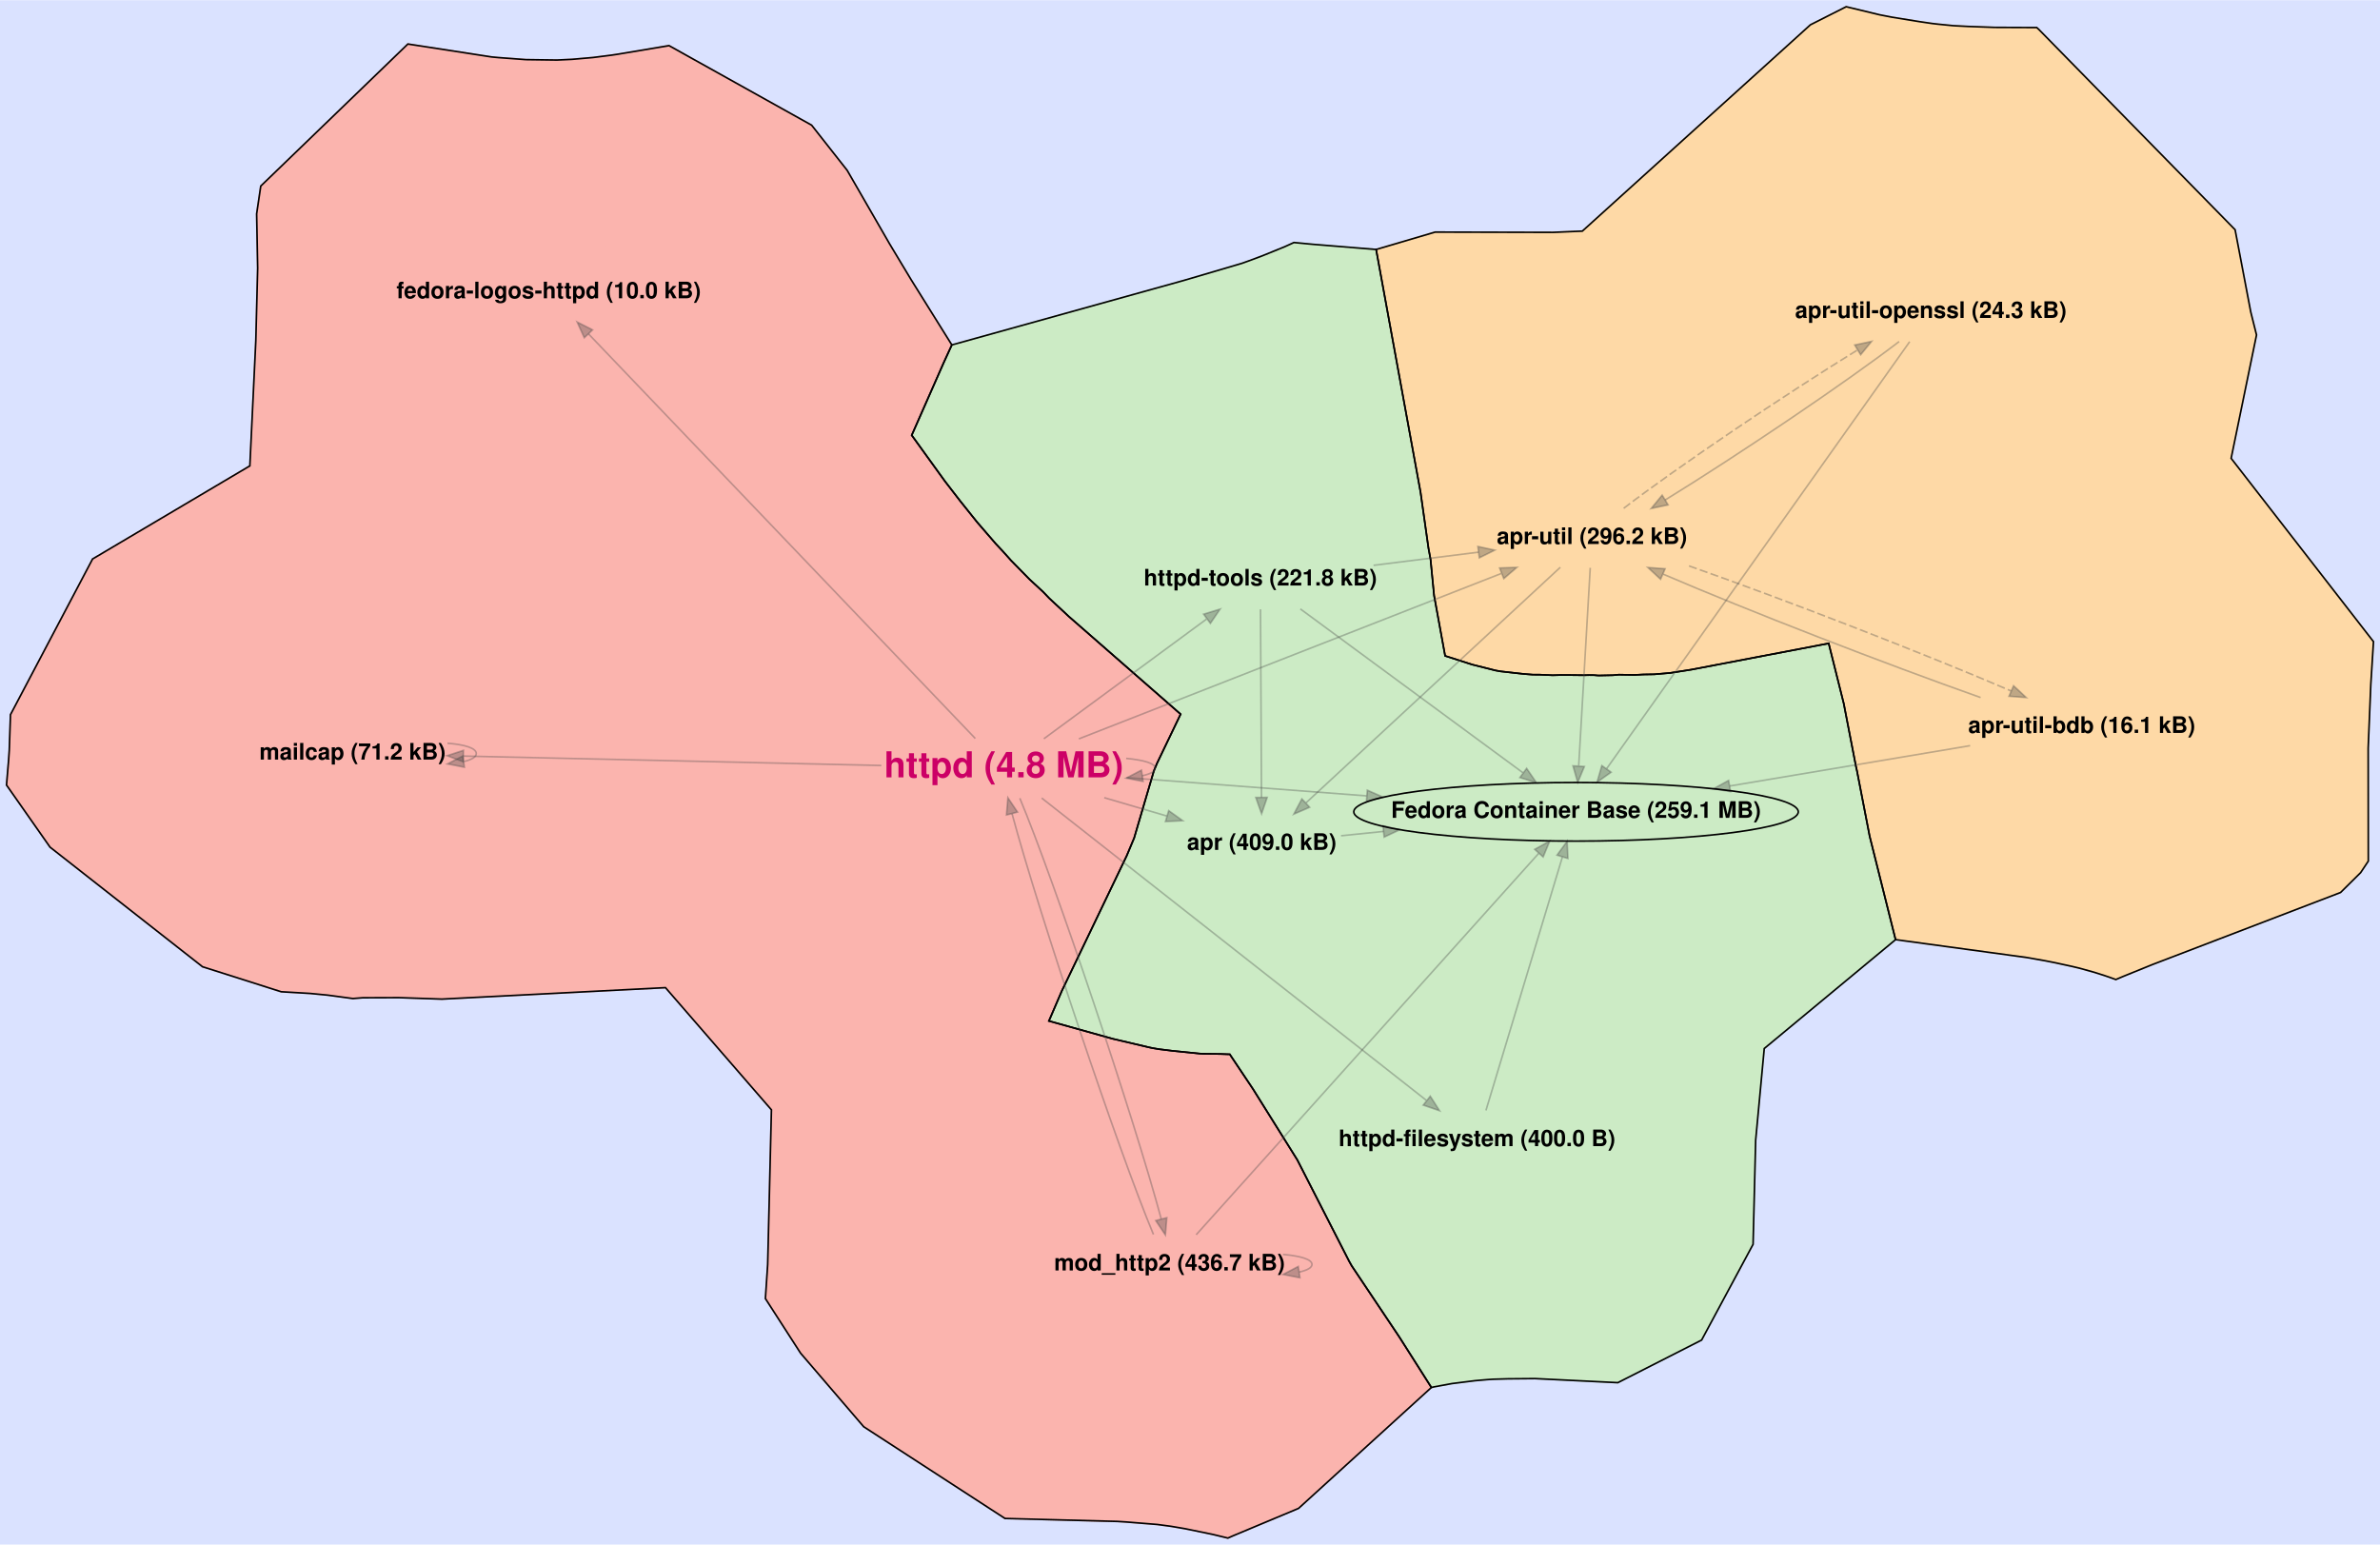
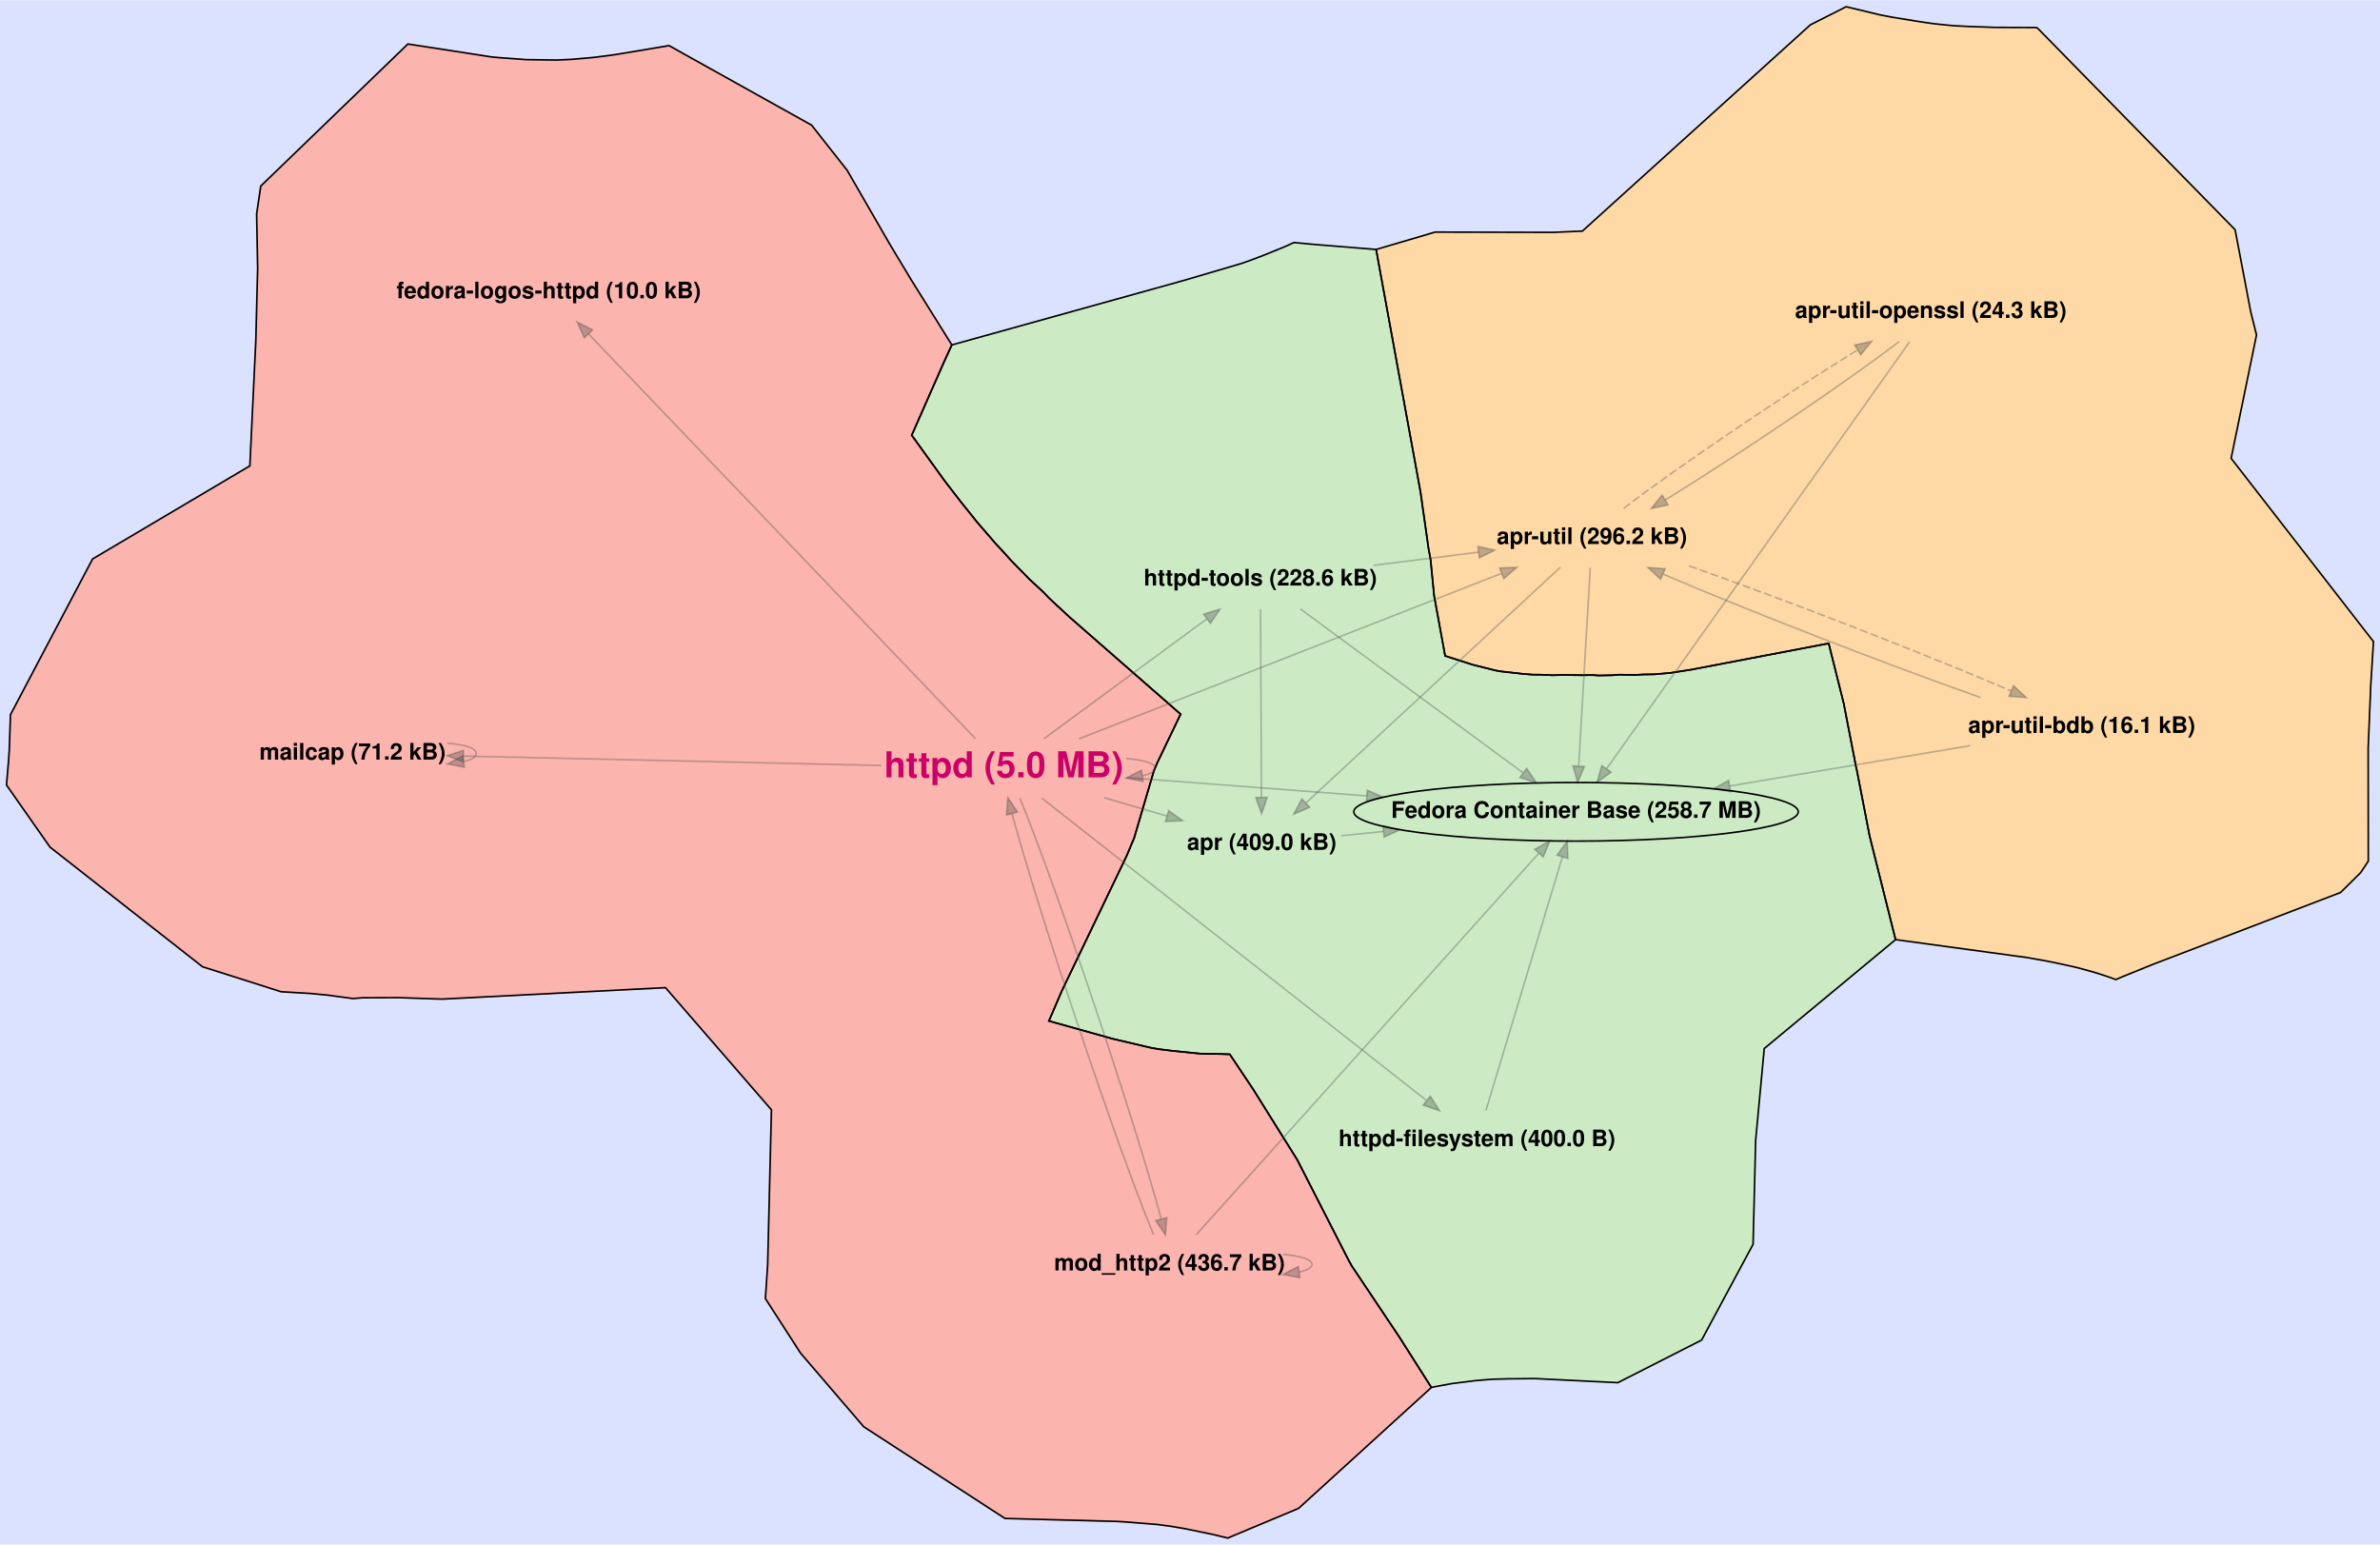
<svg xmlns="http://www.w3.org/2000/svg" width="1462pt" height="949pt" viewBox="0.00 0.00 1461.66 948.52">
  <g id="graph0" class="graph" transform="scale(1 1) rotate(0) translate(158.5048 794.4575)">
    <polygon fill="#dae2ff" stroke="transparent" points="-158.505,154.067 -158.505,-794.457 1303.152,-794.457 1303.152,154.067 -158.505,154.067" />
-     <polygon fill="#ccebc5" stroke="#ccebc5" points="588.07,-440.914 587.679,-441.024 583.993,-444.369 457.255,-456.138 462.318,-450.478 473.802,-438.752 482.1,-431.09 485.833,-427.197 497.854,-415.998 566.562,-355.954 552.102,-325.834 550.148,-321.143 538.03,-279.916 584.049,-279.409 594.668,-282.823 597.095,-316.341 596.519,-357.442 601.816,-357.467 606.099,-276.408 606.943,-276.408 611.049,-279.925 616.046,-281.345 622.222,-279.505 625.549,-276.655 621.5,-272.922 616.514,-271.436 616.514,-271.436 621.5,-272.922 625.549,-276.655 622.222,-279.505 616.046,-281.345 611.049,-279.925 606.943,-276.408 606.099,-276.408 601.816,-357.467 596.519,-357.442 597.095,-316.341 594.668,-282.823 584.049,-279.409 538.03,-279.916 533.472,-269.027 493.637,-186.054 485.68,-167.524 524.79,-156.597 547.025,-151.365 549.397,-150.86 553.311,-150.202 561.389,-149.203 578.099,-147.506 580.445,-147.373 591.1,-147.24 595.68,-147.08 596.739,-147.067 610.932,-125.856 638.244,-82.171 670.061,-19.948 671.659,-17.106 671.703,-17.034 700.934,26.651 720.57,57.568 722.377,57.165 719.79,-60.302 722.649,-93.955 720.547,-94.603 724.654,-120.61 728.555,-94.466 731.446,-94.466 735.104,-122.923 739.189,-94.428 739.197,-94.428 742.222,-97.009 742.222,-97.009 739.197,-94.428 739.189,-94.428 735.104,-122.923 731.446,-94.466 728.555,-94.466 724.654,-120.61 720.547,-94.603 722.649,-93.955 719.79,-60.302 722.377,57.165 733.193,55.176 747.316,53.402 754.611,52.77 758.465,52.511 767.512,52.254 784.122,52.104 835.088,54.616 886.529,28.456 918.136,-30.35 919.726,-94.334 924.995,-150.603 1005.643,-217.482 989.723,-281.023 981.966,-320.989 981.267,-324.107 973.81,-362.536 964.566,-399.432 880.129,-383.301 867.285,-381.291 857.757,-380.468 857.261,-380.443 850.791,-380.337 845.256,-380.046 835.722,-380.214 832.128,-379.888 823.766,-379.716 822.775,-379.73 820.472,-379.925 817.527,-379.961 814.143,-379.88 803.607,-379.999 803.347,-379.983 800.352,-380.011 795.184,-379.871 794.962,-379.873 787.195,-380.208 782.742,-380.239 777.257,-380.661 762.982,-382.261 759.904,-382.819 745.587,-386.425 729.011,-391.754 722.24,-428.764 720.062,-451.047 718.797,-457.819 713.914,-492.264 686.632,-641.367 647.478,-644.559 636.154,-645.635 635.746,-645.443 630.508,-643.064 616.622,-637.424 608.733,-634.474 604.26,-632.873 568.417,-622.318 426.064,-582.74 421.088,-571.892 401.427,-527.266 421.82,-499.02 431.183,-486.889 441.522,-473.962 453.056,-460.608 457.255,-456.138 583.993,-444.369 587.679,-441.024 588.07,-440.914 595.029,-492.769 602.008,-585.623 603.325,-609.187 604.999,-438.619 606.82,-438.619 610.266,-441.799 615.421,-443.377 615.421,-443.377 610.266,-441.799 606.82,-438.619 604.999,-438.619 603.325,-609.187 602.008,-585.623 595.029,-492.769 588.07,-440.914 588.07,-440.914" />
+     <polygon fill="#ccebc5" stroke="#ccebc5" points="485.833,-427.197 482.1,-431.09 473.802,-438.752 462.318,-450.478 457.255,-456.138 583.993,-444.369 587.679,-441.024 588.07,-440.914 595.029,-492.769 602.008,-585.623 603.325,-609.187 604.999,-438.619 606.82,-438.619 610.266,-441.799 615.421,-443.377 615.421,-443.377 610.266,-441.799 606.82,-438.619 604.999,-438.619 603.325,-609.187 602.008,-585.623 595.029,-492.769 588.07,-440.914 587.679,-441.024 583.993,-444.369 457.255,-456.138 453.056,-460.608 441.522,-473.962 431.183,-486.889 421.82,-499.02 401.427,-527.266 421.088,-571.892 426.064,-582.74 568.417,-622.318 604.26,-632.873 608.733,-634.474 616.622,-637.424 630.508,-643.064 635.746,-645.443 636.154,-645.635 647.478,-644.559 686.632,-641.367 713.914,-492.264 718.797,-457.819 720.062,-451.047 722.24,-428.764 729.011,-391.754 745.587,-386.425 759.904,-382.819 762.982,-382.261 777.257,-380.661 782.742,-380.239 787.195,-380.208 794.962,-379.873 795.184,-379.871 800.352,-380.011 803.347,-379.983 803.607,-379.999 814.143,-379.88 817.527,-379.961 820.472,-379.925 822.775,-379.73 823.766,-379.716 832.128,-379.888 835.722,-380.214 845.256,-380.046 850.791,-380.337 857.261,-380.443 857.757,-380.468 867.285,-381.291 880.129,-383.301 964.566,-399.432 973.81,-362.536 981.267,-324.107 981.966,-320.989 989.723,-281.023 1005.643,-217.482 924.995,-150.603 919.726,-94.334 918.136,-30.35 886.529,28.456 835.088,54.616 784.122,52.104 767.512,52.254 758.465,52.511 754.611,52.77 747.316,53.402 733.193,55.176 722.377,57.165 719.79,-60.302 722.649,-93.955 720.547,-94.603 724.654,-120.61 728.555,-94.466 731.446,-94.466 735.104,-122.923 739.189,-94.428 739.197,-94.428 742.222,-97.009 742.222,-97.009 739.197,-94.428 739.189,-94.428 735.104,-122.923 731.446,-94.466 728.555,-94.466 724.654,-120.61 720.547,-94.603 722.649,-93.955 719.79,-60.302 722.377,57.165 720.57,57.568 700.934,26.651 671.703,-17.034 671.659,-17.106 670.061,-19.948 638.244,-82.171 610.932,-125.856 596.739,-147.067 595.68,-147.08 591.1,-147.24 580.445,-147.373 578.099,-147.506 561.389,-149.203 553.311,-150.202 549.397,-150.86 547.025,-151.365 524.79,-156.597 485.68,-167.524 493.637,-186.054 533.472,-269.027 538.03,-279.916 584.049,-279.409 594.668,-282.823 597.095,-316.341 596.519,-357.442 601.816,-357.467 606.099,-276.408 606.943,-276.408 611.049,-279.925 616.046,-281.345 622.222,-279.505 625.549,-276.655 621.5,-272.922 616.514,-271.436 616.514,-271.436 621.5,-272.922 625.549,-276.655 622.222,-279.505 616.046,-281.345 611.049,-279.925 606.943,-276.408 606.099,-276.408 601.816,-357.467 596.519,-357.442 597.095,-316.341 594.668,-282.823 584.049,-279.409 538.03,-279.916 550.148,-321.143 552.102,-325.834 566.562,-355.954 497.854,-415.998 485.833,-427.197 485.833,-427.197" />
    <polygon fill="#fed9a6" stroke="#fed9a6" points="1297.518,-374.336 1295.896,-335.142 1295.971,-265.713 1291.269,-258.632 1279.002,-246.493 1278.816,-246.388 1163.513,-202.22 1145.262,-194.822 1140.926,-192.971 1136.857,-194.435 1134.016,-195.398 1135.92,-347.867 1131.487,-347.867 1127.874,-314.922 1124.703,-344.508 1129.131,-348.568 1126.449,-350.8 1126.449,-350.8 1129.131,-348.568 1124.703,-344.508 1120.237,-343.227 1120.237,-343.227 1124.703,-344.508 1127.874,-314.922 1131.487,-347.867 1135.92,-347.867 1134.016,-195.398 1127.726,-197.403 1118.532,-199.961 1113.872,-201.069 1103.504,-203.326 1097.538,-204.503 1086.469,-206.463 1005.643,-217.482 989.723,-281.023 981.966,-320.989 981.267,-324.107 973.81,-362.536 964.566,-399.432 987.598,-455.057 986.389,-456.317 986.389,-456.317 987.598,-455.057 964.566,-399.432 880.129,-383.301 867.285,-381.291 857.757,-380.468 857.261,-380.443 850.791,-380.337 845.256,-380.046 835.722,-380.214 832.128,-379.888 823.766,-379.716 822.775,-379.73 820.472,-379.925 817.527,-379.961 814.143,-379.88 803.607,-379.999 803.347,-379.983 800.352,-380.011 795.184,-379.871 794.962,-379.873 787.195,-380.208 782.742,-380.239 777.257,-380.661 762.982,-382.261 759.904,-382.819 745.587,-386.425 729.011,-391.754 722.24,-428.764 720.062,-451.047 718.797,-457.819 713.914,-492.264 686.632,-641.367 722.902,-652.049 795.189,-651.874 813.293,-652.652 953.342,-779.347 975.306,-790.457 995.879,-785.5 1003.477,-784.029 1020.422,-781.28 1016.644,-603.378 1012.293,-603.378 1011.571,-603.163 1006.235,-603.163 1005.992,-603.091 1001.761,-603.091 1001.192,-602.921 1001.192,-602.921 1001.761,-603.091 1005.992,-603.091 1006.235,-603.163 1011.571,-603.163 1012.293,-603.378 1016.644,-603.378 1020.422,-781.28 1028.19,-780.144 1031.612,-779.751 1032.565,-606.375 1036.534,-602.926 1033.158,-600.053 1033.158,-600.053 1036.534,-602.926 1032.565,-606.375 1031.612,-779.751 1040.899,-778.833 1041.708,-778.778 1049.957,-778.353 1053.656,-603.36 1056.552,-603.36 1056.552,-603.36 1053.656,-603.36 1049.957,-778.353 1066.373,-777.766 1092.359,-777.658 1093.673,-776.449 1214.164,-653.491 1223.774,-603.02 1227.32,-588.858 1211.731,-513.089 1299.152,-400.496 1297.518,-374.336 1297.518,-374.336" />
-     <polygon fill="#fbb4ae" stroke="#fbb4ae" points="671.659,-17.106 671.703,-17.034 700.934,26.651 720.57,57.568 639.004,131.826 598.91,148.608 591.695,-11.83 587.129,-15.457 585.702,-18.034 580.965,-18.034 579.954,-17.726 576.188,-17.726 576.188,-17.726 579.954,-17.726 580.965,-18.034 585.702,-18.034 587.129,-15.457 591.695,-11.83 598.91,148.608 595.585,150.067 586.45,147.854 569.283,144.31 560.71,142.85 552.295,141.72 533.038,140.172 527.756,139.843 529.851,19.474 529.851,19.474 527.756,139.843 458.716,138.024 371.932,81.68 333.153,36.476 311.565,2.981 312.965,-18 315.264,-112.958 250.202,-187.985 112.905,-180.957 86.367,-181.859 64.246,-181.782 59.013,-181.372 52.465,-328.433 48.762,-331.57 52.539,-334.907 52.539,-334.907 48.762,-331.57 52.465,-328.433 59.013,-181.372 58.267,-181.299 42.737,-183.395 31.973,-184.434 14.21,-185.467 -34.12,-200.824 -127.766,-274.273 -154.505,-312.422 -153.192,-328.057 -152.818,-333.614 -152.061,-355.674 -101.635,-451.283 -5.053,-508.453 -1.398,-585.315 -.261,-629.864 -.889,-663.24 1.645,-680.312 92.002,-767.554 142.819,-759.703 143.685,-759.587 147.595,-759.219 164.478,-757.968 183.52,-757.708 192.725,-758.139 205.687,-759.266 216.962,-760.702 213.187,-615.332 208.817,-615.332 207.899,-615.049 207.899,-615.049 208.817,-615.332 213.187,-615.332 216.962,-760.702 220.143,-761.171 252.368,-766.567 339.944,-717.714 361.795,-689.944 387.772,-644.904 401.062,-622.794 426.064,-582.74 421.088,-571.892 401.427,-527.266 421.82,-499.02 431.183,-486.889 441.522,-473.962 453.056,-460.608 457.255,-456.138 462.318,-450.478 463.118,-354.74 460.154,-327.408 455.783,-327.408 448.836,-323.134 448.815,-323.11 445.543,-323.11 443.932,-322.614 439.916,-322.614 433.74,-247.759 431.497,-194.396 431.497,-194.396 433.74,-247.759 439.916,-322.614 443.932,-322.614 445.543,-323.11 448.815,-323.11 448.836,-323.134 455.783,-327.408 460.154,-327.408 467.069,-323.177 467.471,-322.719 466.486,-321.603 460.526,-318.11 455.806,-318.11 455.806,-318.11 460.526,-318.11 466.486,-321.603 467.471,-322.719 467.069,-323.177 460.154,-327.408 463.118,-354.74 462.318,-450.478 473.802,-438.752 473.989,-347.918 478.189,-322.847 476.826,-322.437 476.826,-322.437 478.189,-322.847 473.989,-347.918 473.802,-438.752 482.1,-431.09 485.833,-427.197 497.854,-415.998 566.562,-355.954 552.102,-325.834 550.148,-321.143 538.03,-279.916 533.472,-269.027 493.637,-186.054 485.68,-167.524 524.79,-156.597 547.025,-151.365 549.397,-150.86 553.311,-150.202 561.389,-149.203 578.099,-147.506 576.027,-97.439 569.726,-18.081 569.076,-18.081 565.536,-14.979 565.536,-14.979 569.076,-18.081 569.726,-18.081 576.027,-97.439 578.099,-147.506 580.445,-147.373 591.1,-147.24 595.68,-147.08 596.739,-147.067 610.932,-125.856 638.244,-82.171 670.061,-19.948 671.659,-17.106 671.659,-17.106" />
+     <polygon fill="#fbb4ae" stroke="#fbb4ae" points="587.129,-15.457 591.695,-11.83 598.91,148.608 639.004,131.826 720.57,57.568 700.934,26.651 671.703,-17.034 671.659,-17.106 670.061,-19.948 638.244,-82.171 610.932,-125.856 596.739,-147.067 595.68,-147.08 591.1,-147.24 580.445,-147.373 578.099,-147.506 576.027,-97.439 569.726,-18.081 569.076,-18.081 565.536,-14.979 565.536,-14.979 569.076,-18.081 569.726,-18.081 576.027,-97.439 578.099,-147.506 561.389,-149.203 553.311,-150.202 549.397,-150.86 547.025,-151.365 524.79,-156.597 485.68,-167.524 493.637,-186.054 533.472,-269.027 538.03,-279.916 550.148,-321.143 552.102,-325.834 566.562,-355.954 497.854,-415.998 485.833,-427.197 482.1,-431.09 473.802,-438.752 473.989,-347.918 478.189,-322.847 476.826,-322.437 476.826,-322.437 478.189,-322.847 473.989,-347.918 473.802,-438.752 462.318,-450.478 463.118,-354.74 460.154,-327.408 467.069,-323.177 467.471,-322.719 466.486,-321.603 460.526,-318.11 455.806,-318.11 455.806,-318.11 460.526,-318.11 466.486,-321.603 467.471,-322.719 467.069,-323.177 460.154,-327.408 455.783,-327.408 448.836,-323.134 448.815,-323.11 445.543,-323.11 443.932,-322.614 439.916,-322.614 433.74,-247.759 431.497,-194.396 431.497,-194.396 433.74,-247.759 439.916,-322.614 443.932,-322.614 445.543,-323.11 448.815,-323.11 448.836,-323.134 455.783,-327.408 460.154,-327.408 463.118,-354.74 462.318,-450.478 457.255,-456.138 453.056,-460.608 441.522,-473.962 431.183,-486.889 421.82,-499.02 401.427,-527.266 421.088,-571.892 426.064,-582.74 401.062,-622.794 387.772,-644.904 361.795,-689.944 339.944,-717.714 252.368,-766.567 220.143,-761.171 216.962,-760.702 213.187,-615.332 208.817,-615.332 207.899,-615.049 207.899,-615.049 208.817,-615.332 213.187,-615.332 216.962,-760.702 205.687,-759.266 192.725,-758.139 183.52,-757.708 164.478,-757.968 147.595,-759.219 143.685,-759.587 142.819,-759.703 92.002,-767.554 1.645,-680.312 -.889,-663.24 -.261,-629.864 -1.398,-585.315 -5.053,-508.453 -101.635,-451.283 -152.061,-355.674 -152.818,-333.614 -153.192,-328.057 -154.505,-312.422 -127.766,-274.273 -34.12,-200.824 14.21,-185.467 31.973,-184.434 42.737,-183.395 58.267,-181.299 59.013,-181.372 52.465,-328.433 48.762,-331.57 52.539,-334.907 52.539,-334.907 48.762,-331.57 52.465,-328.433 59.013,-181.372 64.246,-181.782 86.367,-181.859 112.905,-180.957 250.202,-187.985 315.264,-112.958 312.965,-18 311.565,2.981 333.153,36.476 371.932,81.68 458.716,138.024 527.756,139.843 529.851,19.474 529.851,19.474 527.756,139.843 533.038,140.172 552.295,141.72 560.71,142.85 569.283,144.31 586.45,147.854 595.585,150.067 598.91,148.608 591.695,-11.83 587.129,-15.457 585.702,-18.034 580.965,-18.034 579.954,-17.726 576.188,-17.726 576.188,-17.726 579.954,-17.726 580.965,-18.034 585.702,-18.034 587.129,-15.457 587.129,-15.457" />
    <polyline fill="none" stroke="#000000" points="803.347,-379.983 803.607,-379.999 814.143,-379.88 817.527,-379.961 820.472,-379.925 822.775,-379.73 823.766,-379.716 832.128,-379.888 835.722,-380.214 845.256,-380.046 850.791,-380.337 857.261,-380.443 857.757,-380.468 867.285,-381.291 880.129,-383.301 964.566,-399.432 973.81,-362.536 981.267,-324.107 981.966,-320.989 989.723,-281.023 1005.643,-217.482 924.995,-150.603 919.726,-94.334 918.136,-30.35 886.529,28.456 835.088,54.616 784.122,52.104 767.512,52.254 758.465,52.511 754.611,52.77 747.316,53.402 733.193,55.176 722.377,57.165 720.57,57.568 700.934,26.651 671.703,-17.034 671.659,-17.106 670.061,-19.948 638.244,-82.171 610.932,-125.856 596.739,-147.067 595.68,-147.08 591.1,-147.24 580.445,-147.373 578.099,-147.506 561.389,-149.203 553.311,-150.202 549.397,-150.86 547.025,-151.365 524.79,-156.597 485.68,-167.524 493.637,-186.054 533.472,-269.027 538.03,-279.916 550.148,-321.143 552.102,-325.834 566.562,-355.954 497.854,-415.998 485.833,-427.197 482.1,-431.09 473.802,-438.752 462.318,-450.478 457.255,-456.138 453.056,-460.608 441.522,-473.962 431.183,-486.889 421.82,-499.02 401.427,-527.266 421.088,-571.892 426.064,-582.74 568.417,-622.318 604.26,-632.873 608.733,-634.474 616.622,-637.424 630.508,-643.064 635.746,-645.443 636.154,-645.635 647.478,-644.559 686.632,-641.367 713.914,-492.264 718.797,-457.819 720.062,-451.047 722.24,-428.764 729.011,-391.754 745.587,-386.425 759.904,-382.819 762.982,-382.261 777.257,-380.661 782.742,-380.239 787.195,-380.208 794.962,-379.873 795.184,-379.871 800.352,-380.011 803.347,-379.983 " />
    <polyline fill="none" stroke="#000000" points="820.472,-379.925 817.527,-379.961 814.143,-379.88 803.607,-379.999 803.347,-379.983 800.352,-380.011 795.184,-379.871 794.962,-379.873 787.195,-380.208 782.742,-380.239 777.257,-380.661 762.982,-382.261 759.904,-382.819 745.587,-386.425 729.011,-391.754 722.24,-428.764 720.062,-451.047 718.797,-457.819 713.914,-492.264 686.632,-641.367 722.902,-652.049 795.189,-651.874 813.293,-652.652 953.342,-779.347 975.306,-790.457 995.879,-785.5 1003.477,-784.029 1020.422,-781.28 1028.19,-780.144 1031.612,-779.751 1040.899,-778.833 1041.708,-778.778 1049.957,-778.353 1066.373,-777.766 1092.359,-777.658 1093.673,-776.449 1214.164,-653.491 1223.774,-603.02 1227.32,-588.858 1211.731,-513.089 1299.152,-400.496 1297.518,-374.336 1295.896,-335.142 1295.971,-265.713 1291.269,-258.632 1279.002,-246.493 1278.816,-246.388 1163.513,-202.22 1145.262,-194.822 1140.926,-192.971 1136.857,-194.435 1134.016,-195.398 1127.726,-197.403 1118.532,-199.961 1113.872,-201.069 1103.504,-203.326 1097.538,-204.503 1086.469,-206.463 1005.643,-217.482 989.723,-281.023 981.966,-320.989 981.267,-324.107 973.81,-362.536 964.566,-399.432 880.129,-383.301 867.285,-381.291 857.757,-380.468 857.261,-380.443 850.791,-380.337 845.256,-380.046 835.722,-380.214 832.128,-379.888 823.766,-379.716 822.775,-379.73 820.472,-379.925 " />
    <polyline fill="none" stroke="#000000" points="164.478,-757.968 147.595,-759.219 143.685,-759.587 142.819,-759.703 92.002,-767.554 1.645,-680.312 -.889,-663.24 -.261,-629.864 -1.398,-585.315 -5.053,-508.453 -101.635,-451.283 -152.061,-355.674 -152.818,-333.614 -153.192,-328.057 -154.505,-312.422 -127.766,-274.273 -34.12,-200.824 14.21,-185.467 31.973,-184.434 42.737,-183.395 58.267,-181.299 59.013,-181.372 64.246,-181.782 86.367,-181.859 112.905,-180.957 250.202,-187.985 315.264,-112.958 312.965,-18 311.565,2.981 333.153,36.476 371.932,81.68 458.716,138.024 527.756,139.843 533.038,140.172 552.295,141.72 560.71,142.85 569.283,144.31 586.45,147.854 595.585,150.067 598.91,148.608 639.004,131.826 720.57,57.568 700.934,26.651 671.703,-17.034 671.659,-17.106 670.061,-19.948 638.244,-82.171 610.932,-125.856 596.739,-147.067 595.68,-147.08 591.1,-147.24 580.445,-147.373 578.099,-147.506 561.389,-149.203 553.311,-150.202 549.397,-150.86 547.025,-151.365 524.79,-156.597 485.68,-167.524 493.637,-186.054 533.472,-269.027 538.03,-279.916 550.148,-321.143 552.102,-325.834 566.562,-355.954 497.854,-415.998 485.833,-427.197 482.1,-431.09 473.802,-438.752 462.318,-450.478 457.255,-456.138 453.056,-460.608 441.522,-473.962 431.183,-486.889 421.82,-499.02 401.427,-527.266 421.088,-571.892 426.064,-582.74 401.062,-622.794 387.772,-644.904 361.795,-689.944 339.944,-717.714 252.368,-766.567 220.143,-761.171 216.962,-760.702 205.687,-759.266 192.725,-758.139 183.52,-757.708 164.478,-757.968 " />
    <g id="edge1" class="edge">
      <path fill="none" stroke="#444444" stroke-opacity="0.333" d="M665.095,-281.284C673.296,-282.119 682.113,-283.018 691.201,-283.944" />
      <polygon fill="#444444" fill-opacity="0.333" stroke="#444444" stroke-opacity="0.333" points="690.849,-287.426 701.152,-284.958 691.559,-280.462 690.849,-287.426" />
    </g>
    <g id="edge2" class="edge">
      <path fill="none" stroke="#444444" stroke-opacity="0.333" d="M818.133,-445.861C816.427,-416.59 813.075,-359.056 811.056,-324.411" />
      <polygon fill="#444444" fill-opacity="0.333" stroke="#444444" stroke-opacity="0.333" points="814.527,-323.812 810.451,-314.032 807.539,-324.219 814.527,-323.812" />
    </g>
    <g id="edge3" class="edge">
      <path fill="none" stroke="#444444" stroke-opacity="0.333" d="M799.754,-446.167C763.429,-412.52 685.195,-340.053 643.633,-301.555" />
      <polygon fill="#444444" fill-opacity="0.333" stroke="#444444" stroke-opacity="0.333" points="645.79,-298.782 636.075,-294.554 641.033,-303.918 645.79,-298.782" />
    </g>
    <g id="edge4" class="edge">
      <path fill="none" stroke="#444444" stroke-dasharray="5,2" stroke-opacity="0.333" d="M878.802,-447.023C937.132,-426.533 1024.566,-392.637 1076.595,-370.224" />
      <polygon fill="#444444" fill-opacity="0.333" stroke="#444444" stroke-opacity="0.333" points="1078.113,-373.38 1085.883,-366.178 1075.318,-366.962 1078.113,-373.38" />
    </g>
    <g id="edge5" class="edge">
      <path fill="none" stroke="#444444" stroke-dasharray="5,2" stroke-opacity="0.333" d="M838.669,-482.385C871.288,-507.449 937.619,-552.185 982.297,-579.655" />
      <polygon fill="#444444" fill-opacity="0.333" stroke="#444444" stroke-opacity="0.333" points="980.565,-582.698 990.927,-584.908 984.204,-576.719 980.565,-582.698" />
    </g>
    <g id="edge23" class="edge">
      <path fill="none" stroke="#444444" stroke-opacity="0.333" d="M1051.453,-336.623C1008.089,-329.344 951.437,-319.834 903.844,-311.844" />
      <polygon fill="#444444" fill-opacity="0.333" stroke="#444444" stroke-opacity="0.333" points="904.275,-308.368 893.834,-310.164 903.116,-315.271 904.275,-308.368" />
    </g>
    <g id="edge24" class="edge">
      <path fill="none" stroke="#444444" stroke-opacity="0.333" d="M1057.862,-366.18C999.717,-386.694 914.35,-419.815 863.022,-441.907" />
      <polygon fill="#444444" fill-opacity="0.333" stroke="#444444" stroke-opacity="0.333" points="861.311,-438.834 853.539,-446.034 864.105,-445.252 861.311,-438.834" />
    </g>
    <g id="edge25" class="edge">
      <path fill="none" stroke="#444444" stroke-opacity="0.333" d="M1014.322,-584.733C977.383,-532.685 871.553,-383.566 828.232,-322.526" />
      <polygon fill="#444444" fill-opacity="0.333" stroke="#444444" stroke-opacity="0.333" points="830.952,-320.31 822.31,-314.181 825.244,-324.361 830.952,-320.31" />
    </g>
    <g id="edge26" class="edge">
      <path fill="none" stroke="#444444" stroke-opacity="0.333" d="M1007.831,-584.815C975.212,-559.751 908.881,-515.015 864.203,-487.545" />
      <polygon fill="#444444" fill-opacity="0.333" stroke="#444444" stroke-opacity="0.333" points="865.935,-484.502 855.573,-482.292 862.296,-490.481 865.935,-484.502" />
    </g>
    <g id="edge6" class="edge">
      <path fill="none" stroke="#444444" stroke-opacity="0.333" d="M533.345,-317.002C576.273,-313.734 631.214,-309.552 680.763,-305.781" />
      <polygon fill="#444444" fill-opacity="0.333" stroke="#444444" stroke-opacity="0.333" points="681.216,-309.257 690.921,-305.008 680.684,-302.277 681.216,-309.257" />
    </g>
    <g id="edge7" class="edge">
      <path fill="none" stroke="#444444" stroke-opacity="0.333" d="M519.661,-304.66C532.276,-300.964 545.515,-297.085 558.009,-293.425" />
      <polygon fill="#444444" fill-opacity="0.333" stroke="#444444" stroke-opacity="0.333" points="559.231,-296.714 567.843,-290.543 557.263,-289.996 559.231,-296.714" />
    </g>
    <g id="edge8" class="edge">
      <path fill="none" stroke="#444444" stroke-opacity="0.333" d="M504.07,-340.797C570.287,-366.723 692.145,-414.434 763.367,-442.32" />
      <polygon fill="#444444" fill-opacity="0.333" stroke="#444444" stroke-opacity="0.333" points="762.482,-445.732 773.07,-446.119 765.034,-439.214 762.482,-445.732" />
    </g>
    <g id="edge9" class="edge">
      <path fill="none" stroke="#444444" stroke-opacity="0.333" d="M440.468,-341.027C392.435,-391.272 258.35,-531.532 202.93,-589.504" />
      <polygon fill="#444444" fill-opacity="0.333" stroke="#444444" stroke-opacity="0.333" points="200.336,-587.153 195.956,-596.8 205.396,-591.99 200.336,-587.153" />
    </g>
    <g id="edge10" class="edge">
      <path fill="none" stroke="#444444" stroke-opacity="0.333" d="M533.118,-328.797C543.789,-327.818 550.95,-325.799 550.95,-322.74 550.95,-320.781 548.011,-319.248 543.093,-318.142" />
      <polygon fill="#444444" fill-opacity="0.333" stroke="#444444" stroke-opacity="0.333" points="543.52,-314.667 533.118,-316.683 542.507,-321.593 543.52,-314.667" />
    </g>
    <g id="edge11" class="edge">
      <path fill="none" stroke="#444444" stroke-opacity="0.333" d="M481.242,-304.435C533.238,-263.571 658.791,-164.899 717.431,-118.814" />
      <polygon fill="#444444" fill-opacity="0.333" stroke="#444444" stroke-opacity="0.333" points="719.88,-121.341 725.58,-112.409 715.555,-115.837 719.88,-121.341" />
    </g>
    <g id="edge12" class="edge">
      <path fill="none" stroke="#444444" stroke-opacity="0.333" d="M482.572,-340.854C509.437,-360.619 552.588,-392.364 582.409,-414.303" />
      <polygon fill="#444444" fill-opacity="0.333" stroke="#444444" stroke-opacity="0.333" points="580.692,-417.385 590.822,-420.492 584.841,-411.747 580.692,-417.385" />
    </g>
    <g id="edge13" class="edge">
      <path fill="none" stroke="#444444" stroke-opacity="0.333" d="M382.723,-324.437C308.962,-326.1 197.501,-328.614 126.242,-330.221" />
      <polygon fill="#444444" fill-opacity="0.333" stroke="#444444" stroke-opacity="0.333" points="125.948,-326.727 116.029,-330.451 126.106,-333.725 125.948,-326.727" />
    </g>
    <g id="edge14" class="edge">
      <path fill="none" stroke="#444444" stroke-opacity="0.333" d="M467.815,-304.33C489.362,-252.861 538.146,-107.349 554.667,-45.908" />
      <polygon fill="#444444" fill-opacity="0.333" stroke="#444444" stroke-opacity="0.333" points="558.082,-46.681 557.199,-36.123 551.305,-44.928 558.082,-46.681" />
    </g>
    <g id="edge15" class="edge">
      <path fill="none" stroke="#444444" stroke-opacity="0.333" d="M754.085,-112.585C764.759,-147.979 788.333,-226.141 800.985,-268.089" />
      <polygon fill="#444444" fill-opacity="0.333" stroke="#444444" stroke-opacity="0.333" points="797.713,-269.362 803.952,-277.925 804.415,-267.341 797.713,-269.362" />
    </g>
    <g id="edge16" class="edge">
      <path fill="none" stroke="#444444" stroke-opacity="0.333" d="M640.084,-420.599C674.753,-395.084 738.123,-348.447 776.733,-320.031" />
      <polygon fill="#444444" fill-opacity="0.333" stroke="#444444" stroke-opacity="0.333" points="779.066,-322.66 785.046,-313.914 774.917,-317.022 779.066,-322.66" />
    </g>
    <g id="edge17" class="edge">
      <path fill="none" stroke="#444444" stroke-opacity="0.333" d="M615.627,-420.362C615.776,-392.226 616.063,-338.128 616.239,-304.831" />
      <polygon fill="#444444" fill-opacity="0.333" stroke="#444444" stroke-opacity="0.333" points="619.739,-304.829 616.292,-294.81 612.739,-304.791 619.739,-304.829" />
    </g>
    <g id="edge18" class="edge">
      <path fill="none" stroke="#444444" stroke-opacity="0.333" d="M685.052,-447.378C705.849,-449.983 728.651,-452.839 749.462,-455.445" />
      <polygon fill="#444444" fill-opacity="0.333" stroke="#444444" stroke-opacity="0.333" points="749.143,-458.933 759.501,-456.703 750.013,-451.987 749.143,-458.933" />
    </g>
    <g id="edge19" class="edge">
      <path fill="none" stroke="#444444" stroke-opacity="0.333" d="M116.312,-338.114C126.726,-337.288 134,-335.17 134,-331.76 134,-329.629 131.159,-328.002 126.485,-326.88" />
      <polygon fill="#444444" fill-opacity="0.333" stroke="#444444" stroke-opacity="0.333" points="126.71,-323.376 116.312,-325.406 125.706,-330.304 126.71,-323.376" />
    </g>
    <g id="edge20" class="edge">
      <path fill="none" stroke="#444444" stroke-opacity="0.333" d="M576.13,-36.24C619.348,-84.364 736.552,-214.872 786.43,-270.413" />
      <polygon fill="#444444" fill-opacity="0.333" stroke="#444444" stroke-opacity="0.333" points="783.998,-272.943 793.284,-278.045 789.206,-268.266 783.998,-272.943" />
    </g>
    <g id="edge21" class="edge">
      <path fill="none" stroke="#444444" stroke-opacity="0.333" d="M549.885,-36.41C528.338,-87.879 479.554,-233.391 463.033,-294.832" />
      <polygon fill="#444444" fill-opacity="0.333" stroke="#444444" stroke-opacity="0.333" points="459.618,-294.059 460.501,-304.617 466.395,-295.812 459.618,-294.059" />
    </g>
    <g id="edge22" class="edge">
      <path fill="none" stroke="#444444" stroke-opacity="0.333" d="M629.423,-24.155C640.04,-23.216 647.25,-21.164 647.25,-18 647.25,-15.973 644.291,-14.403 639.373,-13.289" />
      <polygon fill="#444444" fill-opacity="0.333" stroke="#444444" stroke-opacity="0.333" points="639.822,-9.817 629.423,-11.845 638.817,-16.745 639.822,-9.817" />
    </g>
    <g id="node1" class="node">
      <ellipse fill="none" stroke="#000000" cx="809.4" cy="-295.99" rx="136.5" ry="18" />
-       <text text-anchor="middle" x="809.4" y="-292.29" font-family="Helvetica,sans-Serif" font-weight="bold" font-size="14.00" fill="#000000">Fedora Container Base (259.1 MB)</text>
+       <text text-anchor="middle" x="809.4" y="-292.29" font-family="Helvetica,sans-Serif" font-weight="bold" font-size="14.00" fill="#000000">Fedora Container Base (258.7 MB)</text>
    </g>
    <g id="node2" class="node">
      <text text-anchor="middle" x="616.39" y="-272.62" font-family="Helvetica,sans-Serif" font-weight="bold" font-size="14.00" fill="#000000">apr (409.0 kB)</text>
    </g>
    <g id="node3" class="node">
      <text text-anchor="middle" x="819.2" y="-460.48" font-family="Helvetica,sans-Serif" font-weight="bold" font-size="14.00" fill="#000000">apr-util (296.2 kB)</text>
    </g>
    <g id="node4" class="node">
      <text text-anchor="middle" x="1120" y="-344.43" font-family="Helvetica,sans-Serif" font-weight="bold" font-size="14.00" fill="#000000">apr-util-bdb (16.1 kB)</text>
    </g>
    <g id="node5" class="node">
      <text text-anchor="middle" x="1027.3" y="-599.32" font-family="Helvetica,sans-Serif" font-weight="bold" font-size="14.00" fill="#000000">apr-util-openssl (24.3 kB)</text>
    </g>
    <g id="node6" class="node">
      <text text-anchor="middle" x="178.48" y="-611.38" font-family="Helvetica,sans-Serif" font-weight="bold" font-size="14.00" fill="#000000">fedora-logos-httpd (10.0 kB)</text>
    </g>
    <g id="node7" class="node">
-       <text text-anchor="middle" x="457.95" y="-317.14" font-family="Helvetica,sans-Serif" font-weight="bold" font-size="22.00" fill="#cc0066">httpd (4.8 MB)</text>
+       <text text-anchor="middle" x="457.95" y="-317.14" font-family="Helvetica,sans-Serif" font-weight="bold" font-size="22.00" fill="#cc0066">httpd (5.0 MB)</text>
    </g>
    <g id="node8" class="node">
      <text text-anchor="middle" x="748.58" y="-90.634" font-family="Helvetica,sans-Serif" font-weight="bold" font-size="14.00" fill="#000000">httpd-filesystem (400.0 B)</text>
    </g>
    <g id="node9" class="node">
-       <text text-anchor="middle" x="615.53" y="-434.97" font-family="Helvetica,sans-Serif" font-weight="bold" font-size="14.00" fill="#000000">httpd-tools (221.8 kB)</text>
+       <text text-anchor="middle" x="615.53" y="-434.97" font-family="Helvetica,sans-Serif" font-weight="bold" font-size="14.00" fill="#000000">httpd-tools (228.6 kB)</text>
    </g>
    <g id="node10" class="node">
      <text text-anchor="middle" x="58" y="-328.06" font-family="Helvetica,sans-Serif" font-weight="bold" font-size="14.00" fill="#000000">mailcap (71.2 kB)</text>
    </g>
    <g id="node11" class="node">
      <text text-anchor="middle" x="559.75" y="-14.3" font-family="Helvetica,sans-Serif" font-weight="bold" font-size="14.00" fill="#000000">mod_http2 (436.7 kB)</text>
    </g>
  </g>
</svg>
